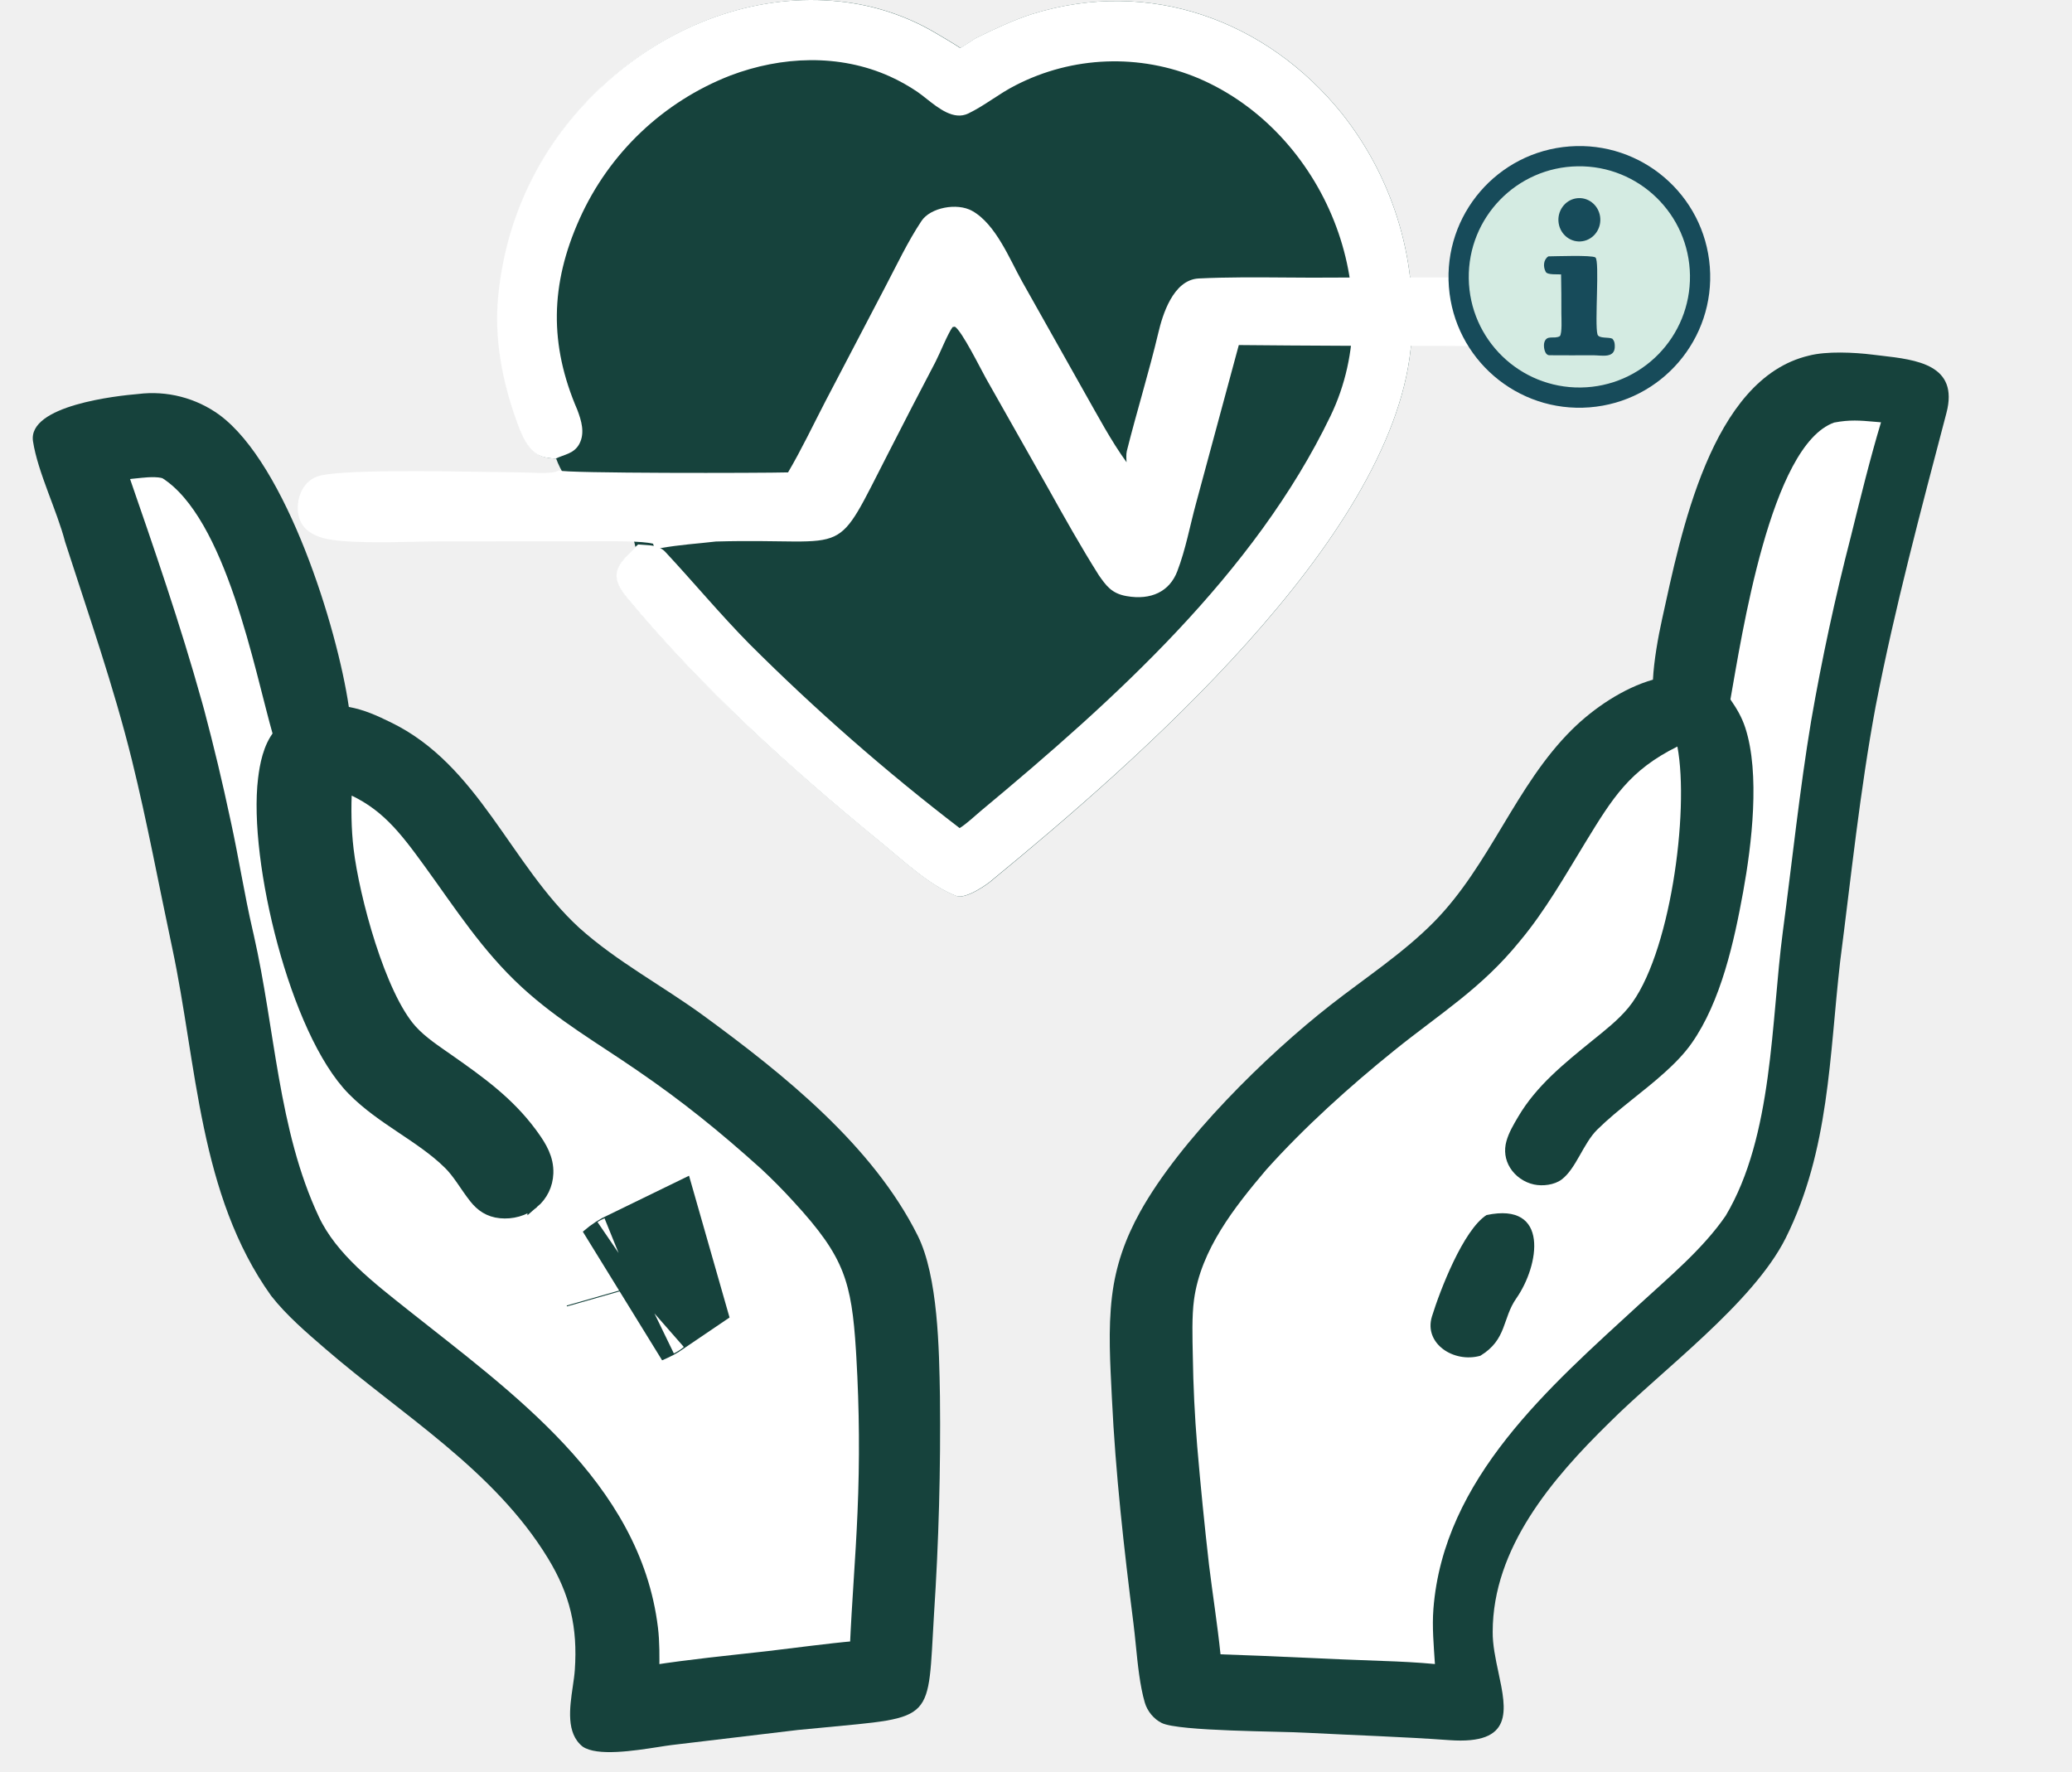
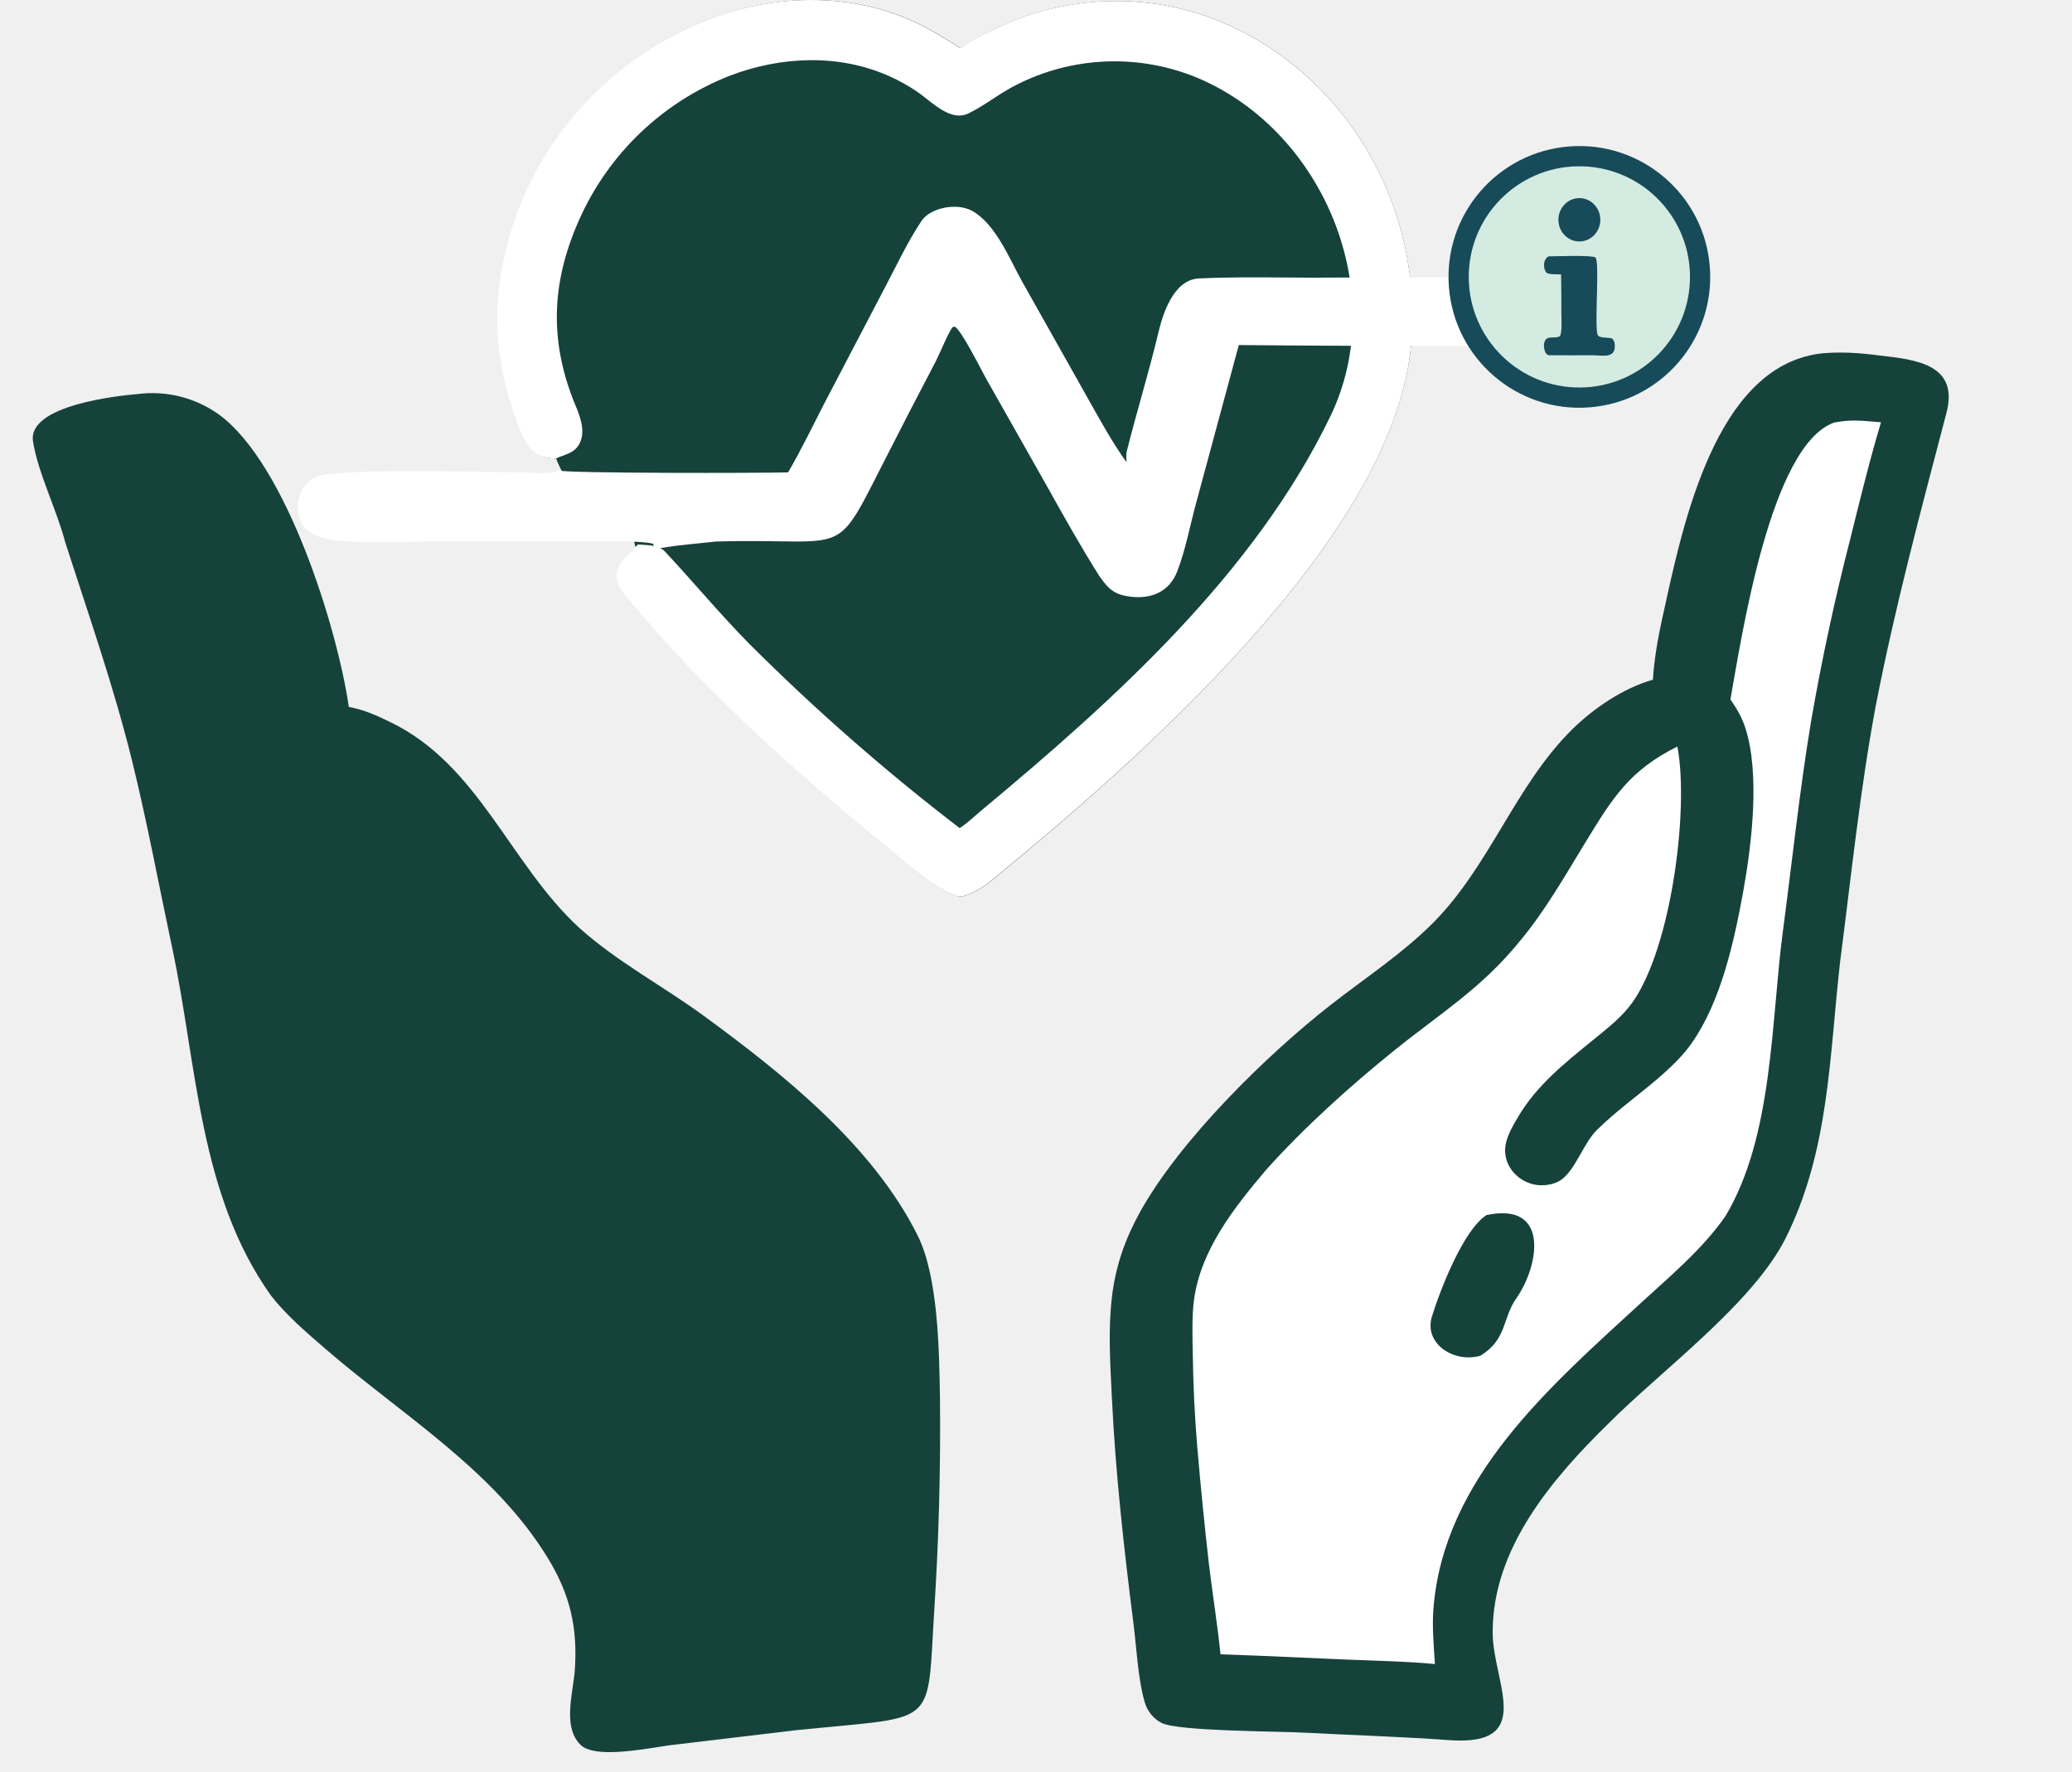
<svg xmlns="http://www.w3.org/2000/svg" width="1433" height="1225" viewBox="0 0 1433 1225" fill="none">
-   <path d="M366.672 309.389C372.317 316.078 376.707 316.571 384.659 317.209C386.019 321.037 388.405 325.944 390.755 329.243C390.485 329.402 390.225 329.57 389.949 329.717C387.312 331.133 380.432 330.799 375.558 330.563C374.112 330.492 372.844 330.431 371.916 330.425C368.589 330.407 363.48 330.306 357.268 330.183C329.075 329.623 278.205 328.615 268.619 332.937C264.442 334.817 261.89 338.508 260.368 342.713C258.336 348.328 258.112 355.829 260.638 361.293C262.757 365.878 266.863 368.742 271.548 370.319C281.155 373.554 303.076 372.996 318.855 372.592C323.26 372.479 327.186 372.381 330.231 372.378L404.53 372.329C405.67 372.329 407.079 372.317 408.669 372.301C417.785 372.225 432.948 372.093 438.385 373.799L439.567 378.626C439.334 378.856 439.102 379.086 438.872 379.315C427.933 390.137 420.704 397.285 433.86 413.2C485.889 476.149 546.933 531.45 610.029 583.064C625.254 595.517 643.437 612.703 661.638 619.662C667.982 621.953 682.772 611.981 687.063 608.008C784.912 527.502 961.194 374.635 975.557 241.91C981.727 183.27 964.64 124.552 927.97 78.376C876.058 14.043 795.376 -15.494 714.277 9.62C702.003 13.421 686.72 20.607 675.224 26.293C674.599 26.601 672.979 27.671 671.156 28.872C668.084 30.898 664.447 33.297 664.074 33.051C659.075 29.762 651.989 25.617 646.868 22.605C626.804 10.801 604.506 3.554 581.342 1.065C525.861 -4.897 471.155 14.568 428.368 49.547C380.156 88.961 350.654 143.78 344.92 205.816C342.28 234.378 347.821 263.405 357.412 290.335C359.571 296.399 362.589 304.546 366.672 309.389Z" fill="#16423C" />
-   <path d="M366.219 309.389C371.869 316.078 376.262 316.571 384.22 317.209C390.195 314.271 397.135 313.845 400.767 306.807C404.651 299.281 402.079 290.849 399.271 283.431C379.845 238.394 380.44 196.778 400.832 151.374C421.199 105.936 458.641 70.33 505.065 52.248C540.434 38.828 580.424 37.101 615.373 52.829C622.025 55.836 628.411 59.407 634.453 63.504C636.406 64.844 638.496 66.499 640.691 68.236C649.379 75.112 659.713 83.291 669.697 78.474C681.208 72.92 690.705 64.9 702.338 58.994C741.785 38.695 788.221 36.948 829.084 54.225C915.844 91.438 961.427 202.126 920.184 287.694C867.577 396.847 770.441 484.199 678.48 560.707C673.912 564.508 668.661 569.627 663.682 572.705C612.547 533.506 564.029 491.011 518.433 445.496C498.452 425.256 479.486 402.468 460.109 381.665C456.167 377.435 450.468 377.11 445.045 376.804C443.785 376.733 442.544 376.663 441.342 376.543C440.778 377.052 439.543 378.072 439.169 378.626C438.936 378.856 438.703 379.086 438.473 379.315C427.526 390.137 420.292 397.285 433.458 413.2C485.525 476.149 546.614 531.45 609.757 583.064C624.993 595.517 643.19 612.703 661.405 619.662C667.753 621.953 682.554 611.981 686.848 608.008C784.769 527.502 961.182 374.635 975.556 241.91C981.73 183.27 964.631 124.552 927.934 78.376C875.983 14.043 795.241 -15.494 714.082 9.62C701.799 13.421 686.505 20.607 675 26.293C674.375 26.601 672.753 27.671 670.929 28.872C667.855 30.898 664.216 33.297 663.842 33.051C658.839 29.762 651.748 25.617 646.623 22.605C626.544 10.801 604.23 3.554 581.049 1.065C525.527 -4.897 470.78 14.568 427.961 49.547C379.714 88.961 350.19 143.78 344.452 205.816C341.809 234.378 347.354 263.405 356.952 290.335C359.114 296.399 362.133 304.546 366.219 309.389Z" fill="white" />
-   <path d="M570.762 277.719C562.332 293.994 554.351 310.827 545.023 326.702C527.652 327.214 390.193 327.451 386.5 325.357C386.131 325.539 385.775 325.73 385.398 325.897C381.789 327.507 372.373 327.127 365.704 326.859C363.725 326.779 361.99 326.709 360.72 326.702C356.167 326.681 349.175 326.566 340.674 326.427C302.093 325.789 232.478 324.643 219.359 329.559C213.643 331.698 210.152 335.895 208.068 340.678C205.287 347.064 204.981 355.595 208.438 361.81C211.338 367.025 216.956 370.282 223.368 372.076C236.515 375.755 266.513 375.121 288.106 374.661C294.134 374.532 299.507 374.421 303.675 374.417L405.352 374.362C406.911 374.362 408.839 374.348 411.015 374.33C423.49 374.243 444.24 374.094 451.681 376.034L453.299 381.524C453.811 380.894 455.5 379.734 456.271 379.155C471.325 376.556 480.941 376.163 495.139 374.505C544.152 373.146 564.001 377.048 576.979 370.913C589.353 365.06 595.478 350.088 614.673 312.736C625.325 291.827 636.115 270.967 647.043 250.156C650.158 244.091 655.582 230.526 658.827 226.199L660.374 225.917C665.182 228.752 678.244 255.145 681.887 261.652L724.905 337.676C735.976 357.546 747.73 378.465 759.958 397.845C765.009 404.983 768.669 410.414 779.086 412.253C796.181 415.274 808.849 409.041 814.177 395.184C820.075 379.838 822.896 363.799 827.205 348.022L856.759 238.636C903.683 239.092 950.612 239.284 997.537 239.214C1001.18 239.217 1005.75 239.259 1010.84 239.304C1030.66 239.479 1058.47 239.726 1071.24 238.092C1079.81 233.201 1082.03 230.989 1087.56 223.635C1088.12 217.371 1087.94 213.588 1087.55 207.265C1082.44 200.166 1077.9 196.936 1069.71 192.533C1064.74 192.258 1059.77 192.091 1054.79 192.038C1005.63 191.808 956.464 191.801 907.297 192.028C901.286 192.014 895.22 191.969 889.125 191.923C869.062 191.774 848.693 191.62 829.062 192.585C811.117 193.467 803.873 218.511 801.177 229.878C794.651 257.381 786.195 284.515 779.312 311.945C778.78 314.077 778.964 317.47 779.145 319.693C768.426 304.94 759.279 287.616 750.35 271.922L706.867 194.641C698.462 179.72 688.791 154.975 672.312 145.827C661.862 140.025 643.48 143.546 637.314 152.805C627.769 167.139 620.185 183.326 612.2 198.494L570.762 277.719Z" fill="white" />
+   <path d="M366.671 309.389C372.317 316.078 376.706 316.571 384.659 317.209C386.019 321.037 388.405 325.944 390.754 329.243C390.485 329.402 390.224 329.57 389.949 329.717C387.311 331.133 380.431 330.799 375.558 330.563C374.112 330.492 372.844 330.431 371.916 330.425C368.589 330.407 363.479 330.306 357.267 330.183C329.075 329.623 278.205 328.615 268.618 332.937C264.441 334.817 261.89 338.508 260.367 342.713C258.335 348.328 258.111 355.829 260.637 361.293C262.757 365.878 266.862 368.742 271.547 370.319C281.154 373.554 303.076 372.996 318.854 372.592C323.259 372.479 327.185 372.381 330.231 372.378L404.53 372.329C405.669 372.329 407.078 372.317 408.668 372.301C417.784 372.225 432.947 372.093 438.384 373.799L439.567 378.626C439.334 378.856 439.101 379.086 438.871 379.315C427.933 390.137 420.703 397.285 433.86 413.2C485.889 476.149 546.933 531.45 610.029 583.064C625.253 595.517 643.436 612.703 661.638 619.662C667.982 621.953 682.771 611.981 687.063 608.008C784.911 527.502 961.193 374.635 975.557 241.91C981.726 183.27 964.64 124.552 927.97 78.376C876.057 14.043 795.375 -15.494 714.276 9.62C702.002 13.421 686.72 20.607 675.223 26.293C674.599 26.601 672.978 27.671 671.155 28.872C668.083 30.898 664.447 33.297 664.073 33.051C659.074 29.762 651.989 25.617 646.867 22.605C626.803 10.801 604.506 3.554 581.342 1.065C525.861 -4.897 471.155 14.568 428.368 49.547C380.156 88.961 350.654 143.78 344.92 205.816C342.279 234.378 347.82 263.405 357.411 290.335C359.571 296.399 362.588 304.546 366.671 309.389Z" fill="#16423C" />
+   <path d="M366.219 309.389C371.869 316.078 376.261 316.571 384.219 317.209C390.194 314.271 397.134 313.845 400.767 306.807C404.651 299.281 402.079 290.849 399.271 283.431C379.845 238.394 380.44 196.778 400.831 151.374C421.198 105.936 458.64 70.33 505.064 52.248C540.434 38.828 580.423 37.101 615.373 52.829C622.025 55.836 628.41 59.407 634.452 63.504C636.405 64.844 638.496 66.499 640.691 68.236C649.378 75.112 659.712 83.291 669.696 78.474C681.207 72.92 690.704 64.9 702.338 58.994C741.785 38.695 788.221 36.948 829.084 54.225C915.843 91.438 961.427 202.126 920.184 287.694C867.577 396.847 770.441 484.199 678.479 560.707C673.911 564.508 668.66 569.627 663.682 572.705C612.546 533.506 564.029 491.011 518.433 445.496C498.452 425.256 479.486 402.468 460.109 381.665C456.167 377.435 450.468 377.11 445.045 376.804C443.785 376.733 442.543 376.663 441.342 376.543C440.778 377.052 439.542 378.072 439.168 378.626C438.935 378.856 438.702 379.086 438.473 379.315C427.526 390.137 420.291 397.285 433.457 413.2C485.525 476.149 546.614 531.45 609.757 583.064C624.992 595.517 643.189 612.703 661.404 619.662C667.753 621.953 682.553 611.981 686.848 608.008C784.769 527.502 961.182 374.635 975.556 241.91C981.73 183.27 964.63 124.552 927.933 78.376C875.983 14.043 795.241 -15.494 714.082 9.62C701.798 13.421 686.505 20.607 675 26.293C674.374 26.601 672.753 27.671 670.929 28.872C667.854 30.898 664.215 33.297 663.841 33.051C658.838 29.762 651.748 25.617 646.622 22.605C626.544 10.801 604.23 3.554 581.049 1.065C525.526 -4.897 470.78 14.568 427.961 49.547C379.713 88.961 350.189 143.78 344.451 205.816C341.809 234.378 347.354 263.405 356.952 290.335C359.113 296.399 362.133 304.546 366.219 309.389Z" fill="white" />
+   <path d="M570.762 277.719C562.332 293.994 554.35 310.827 545.023 326.702C527.652 327.214 390.193 327.451 386.5 325.357C386.131 325.539 385.775 325.73 385.397 325.897C381.788 327.507 372.373 327.127 365.704 326.859C363.725 326.779 361.989 326.709 360.719 326.702C356.167 326.681 349.175 326.566 340.673 326.427C302.093 325.789 232.478 324.643 219.359 329.559C213.643 331.698 210.151 335.895 208.068 340.678C205.286 347.064 204.98 355.595 208.437 361.81C211.337 367.025 216.956 370.282 223.367 372.076C236.514 375.755 266.513 375.121 288.106 374.661C294.134 374.532 299.507 374.421 303.675 374.417L405.351 374.362C406.911 374.362 408.839 374.348 411.014 374.33C423.49 374.243 444.24 374.094 451.681 376.034L453.299 381.524C453.81 380.894 455.5 379.734 456.271 379.155C471.324 376.556 480.94 376.163 495.139 374.505C544.151 373.146 564 377.048 576.978 370.913C589.353 365.06 595.477 350.088 614.672 312.736C625.324 291.827 636.114 270.967 647.043 250.156C650.157 244.091 655.582 230.526 658.826 226.199L660.373 225.917C665.181 228.752 678.244 255.145 681.886 261.652L724.904 337.676C735.975 357.546 747.729 378.465 759.957 397.845C765.009 404.983 768.668 410.414 779.085 412.253C796.18 415.274 808.848 409.041 814.176 395.184C820.074 379.838 822.896 363.799 827.205 348.022L856.758 238.636C903.683 239.092 950.612 239.284 997.537 239.214C1001.18 239.217 1005.74 239.259 1010.84 239.304C1030.66 239.479 1058.47 239.726 1071.24 238.092C1079.81 233.201 1082.03 230.989 1087.55 223.635C1088.12 217.371 1087.94 213.588 1087.55 207.265C1082.44 200.166 1077.9 196.936 1069.71 192.533C1064.74 192.258 1059.77 192.091 1054.79 192.038C1005.63 191.808 956.464 191.801 907.296 192.028C901.285 192.014 895.219 191.969 889.124 191.923C869.062 191.774 848.693 191.62 829.062 192.585C811.116 193.467 803.872 218.511 801.177 229.878C794.65 257.381 786.195 284.515 779.312 311.945C778.779 314.077 778.964 317.47 779.144 319.693C768.425 304.94 759.278 287.616 750.349 271.922L706.866 194.641C698.461 179.72 688.79 154.975 672.312 145.827C661.861 140.025 643.48 143.546 637.313 152.805C627.768 167.139 620.185 183.326 612.199 198.494L570.762 277.719Z" fill="white" />
  <path d="M151.783 286.956C135.549 275.16 115.431 269.986 95.519 272.484C81.486 273.654 19.012 280.277 22.826 305.201C26.095 326.556 39.435 353.093 45.008 374.696C61.096 424.681 78.652 474.742 91.259 525.82C101.781 568.457 109.819 612.041 119.058 655.341C136.328 736.281 137.486 826.241 187.516 896.161C198.07 909.672 212.011 921.584 224.908 932.735C277.91 978.552 341.746 1016.61 378.964 1077.68C394.3 1102.84 399.569 1125.62 397.548 1154.91C397.311 1158.36 396.742 1162.25 396.143 1166.33C393.969 1181.19 391.403 1198.71 402.912 1207.9C412.874 1214.84 438.792 1210.79 455.396 1208.2C458.918 1207.64 462.025 1207.16 464.467 1206.86L551.754 1196.44C556.416 1196.01 561.583 1195.52 566.181 1195.07C607.684 1191.01 626.413 1190.33 635.407 1180.63C644.074 1171.29 643.703 1153.57 645.962 1116.38C649.25 1066.26 650.621 1016.02 650.071 965.782C649.515 933.505 648.83 882.834 634.626 854.406C603.543 792.211 542.013 742.999 486.979 702.719C458.488 681.865 426.704 665.16 400.491 641.577C352.815 597.718 331.127 529.009 270.17 499.515C260.556 494.813 251.905 490.862 241.255 488.917C233.281 434.18 198.172 321.234 151.783 286.956Z" fill="#16423C" />
-   <path d="M107.268 326.029C108.977 326.086 110.554 326.235 111.88 326.496C113.253 326.765 114.105 327.106 114.549 327.39L114.55 327.391C125.769 334.57 135.564 346.497 144.156 361.431C152.728 376.33 159.947 393.945 166.143 412.172C178.27 447.842 186.121 484.581 192.88 508.131C185.902 516.735 183.601 529.294 182.454 538.758C179.028 567.025 184.659 610.722 195.852 652.067C201.465 672.802 208.515 693.091 216.622 710.712C224.704 728.282 233.945 743.438 244.036 753.702C254.155 763.998 266.072 772.068 277.64 779.82C289.32 787.647 300.627 795.139 310.212 804.468L310.213 804.469C313.612 807.776 316.48 811.586 319.357 815.701C322.17 819.725 325.096 824.204 328.348 828.322L328.349 828.323C332.852 834.022 338.267 837.749 346.07 838.533L346.071 838.533C353.948 839.322 362.46 837.19 368.777 831.821L368.778 831.822C374.879 826.638 378.377 819.495 378.7 811.473L378.7 811.471C379.112 801.147 373.98 792.882 368.967 785.881L367.967 784.497L367.221 783.481C351.486 762.253 331.697 748.111 310.848 733.456L310.847 733.456C301.259 726.714 291.626 720.527 284.33 712.382C273.618 700.425 263.631 677.76 255.785 653.395C247.991 629.19 242.531 604.017 240.579 587.596C238.848 573.036 238.787 558.84 239.404 544.151C266.159 555.204 279.41 572.579 297.205 597.091C318.05 625.803 336.616 654.96 363.557 679.756C388.278 702.506 415.827 718.291 442.672 736.794L442.683 736.802C474.712 758.71 500.35 779.528 529.106 805.397C536.8 812.561 544.201 820.035 551.296 827.798L551.309 827.812C570.021 848.093 580.357 862.482 586.499 878.271C592.278 893.125 594.464 909.508 595.973 933.772L596.266 938.732L596.267 938.738C598.342 974.476 598.604 1010.3 597.055 1046.06L597.055 1046.07C596.386 1062.12 595.36 1078.16 594.335 1094.22C593.386 1109.09 592.44 1123.99 591.79 1138.89C571.897 1140.65 551.809 1143.48 532.153 1145.77L527.996 1146.24C502.651 1149.09 477.375 1151.57 451.985 1155.51C452.107 1145.99 452.238 1135.78 451.079 1126.17C445.095 1076.58 419.773 1036.33 387.345 1001.58C354.986 966.896 315.197 937.335 280.082 909.389C255.914 890.155 229.541 870.125 216.891 843.194C202.523 812.602 194.896 779.695 188.932 745.969C183.186 713.476 178.941 679.887 171.624 647.613L170.907 644.495C167.963 631.824 165.505 619.007 163.071 606.128C160.793 594.076 158.534 581.959 155.931 569.969L155.406 567.572C150.024 542.252 144.005 517.066 137.355 492.046L137.351 492.031L137.347 492.015L135.859 486.639C120.81 432.667 102.797 380.648 84.591 327.997C88.877 327.334 92.731 326.935 97.602 326.47L97.661 326.463C100.229 326.18 103.848 325.915 107.268 326.029Z" fill="white" stroke="#16423C" stroke-width="8" />
+   <path d="M107.267 326.029C108.976 326.086 110.553 326.235 111.88 326.496C113.253 326.765 114.105 327.106 114.549 327.39L114.55 327.391C125.769 334.57 135.563 346.497 144.156 361.431C152.727 376.33 159.946 393.945 166.143 412.172C178.27 447.842 186.12 484.581 192.879 508.131C185.902 516.735 183.6 529.294 182.453 538.758C179.027 567.025 184.658 610.722 195.851 652.067C201.464 672.802 208.514 693.091 216.621 710.712C224.704 728.282 233.945 743.438 244.035 753.702C254.155 763.998 266.072 772.068 277.639 779.82C289.32 787.647 300.626 795.139 310.212 804.468L310.212 804.469C313.611 807.776 316.48 811.586 319.357 815.701C322.169 819.725 325.095 824.204 328.347 828.322L328.348 828.323C332.852 834.022 338.267 837.749 346.07 838.533L346.071 838.533C353.947 839.322 362.46 837.19 368.777 831.821L368.778 831.822C374.879 826.638 378.376 819.495 378.699 811.473L378.699 811.471C379.139 800.458 373.27 791.789 367.967 784.497C352.113 762.702 332.028 748.344 310.847 733.456L310.846 733.456C301.258 726.714 291.626 720.527 284.329 712.382C273.618 700.425 263.63 677.76 255.785 653.395C247.991 629.19 242.531 604.017 240.578 587.596C238.847 573.036 238.786 558.84 239.404 544.151C266.159 555.204 279.409 572.579 297.204 597.091C318.049 625.803 336.616 654.96 363.557 679.756C388.277 702.506 415.827 718.291 442.671 736.794L442.683 736.802C474.712 758.71 500.35 779.528 529.105 805.397C536.8 812.561 544.201 820.035 551.296 827.798L551.309 827.812C570.02 848.093 580.356 862.482 586.499 878.271C592.663 894.115 594.739 911.699 596.265 938.732L596.266 938.738C598.341 974.476 598.605 1010.3 597.055 1046.06L597.054 1046.06L597.054 1046.07C596.386 1062.12 595.359 1078.16 594.334 1094.22C593.385 1109.09 592.439 1123.99 591.789 1138.89C571.896 1140.65 551.809 1143.48 532.152 1145.77L527.995 1146.24C502.65 1149.09 477.374 1151.57 451.985 1155.51C452.107 1145.99 452.238 1135.78 451.079 1126.17C445.095 1076.58 419.772 1036.33 387.345 1001.58C354.985 966.896 315.197 937.335 280.082 909.389C255.913 890.155 229.541 870.125 216.891 843.194C202.522 812.602 194.896 779.695 188.931 745.969C183.185 713.476 178.941 679.887 171.624 647.613L170.906 644.495C167.963 631.824 165.504 619.007 163.07 606.128C160.793 594.076 158.534 581.959 155.93 569.969L155.405 567.572C150.024 542.252 144.005 517.066 137.354 492.046L137.351 492.031L137.346 492.015L135.858 486.639C120.81 432.667 102.797 380.648 84.59 327.997C88.877 327.334 92.731 326.935 97.602 326.47L97.66 326.463C100.228 326.18 103.848 325.915 107.267 326.029Z" fill="#16423C" stroke="#16423C" stroke-width="8" />
  <path d="M1295.02 245.262C1282.53 243.702 1263.2 242.735 1250.96 245.977C1183.1 262.007 1162.33 370.217 1149.58 427.827C1146.71 440.757 1143.84 457.034 1143.18 470.062C1122.72 475.89 1102.1 489.802 1087.11 504.655C1048.14 543.273 1030.47 598.29 991.752 637.586C970.581 659.069 944.158 676.345 920.409 694.9C875.591 729.921 816.065 788.519 788.533 838.079C778.23 856.627 771.608 875.356 769.064 896.536C766.276 919.703 767.856 943.374 768.975 966.619C771.504 1019.09 777.294 1070.66 783.9 1122.74C784.494 1127.41 784.997 1132.44 785.518 1137.63C786.878 1151.21 788.342 1165.8 791.742 1177.47C793.467 1183.4 797.918 1188.89 803.503 1191.63C815.359 1197.45 885.916 1197.28 903.733 1198.37C936.137 1200.07 969.948 1201.12 1002.29 1203.46C1047.02 1206.71 1041.96 1183 1036.34 1156.68C1034.33 1147.26 1032.25 1137.5 1032.35 1128.53C1032.39 1070.56 1073.6 1022.49 1112.79 984.102C1149.43 947.469 1212.33 901.412 1235.02 856.184C1265.27 795.381 1265.16 730.464 1272.65 664.986C1280.24 606.301 1286.38 546.547 1297.22 488.378C1310.47 420.107 1328.54 352.797 1346.17 285.569C1354.92 252.185 1325.44 248.785 1300.9 245.958C1298.9 245.73 1296.94 245.502 1295.02 245.262Z" fill="#16423C" />
-   <path d="M1296.28 291.662C1286.38 290.793 1279.31 290.175 1268.49 292.235C1224.39 307.889 1204.5 440.52 1196.76 483.715C1201.12 490.031 1204.61 495.878 1207.01 503.195C1217.41 534.99 1211.5 584.22 1205.57 616.801C1199.34 651.004 1190.31 692.469 1169.97 721.462C1164.72 728.937 1158.2 735.488 1151.45 741.602C1136.3 755.324 1119.25 766.895 1104.66 781.237C1094.98 790.76 1090 808.253 1080.04 815.731C1074.97 819.538 1066.91 820.466 1060.92 819.187C1054.2 817.748 1048.01 813.499 1044.39 807.636C1040.91 802.02 1040.07 795.6 1041.84 789.243C1043.53 783.165 1046.85 777.645 1050.03 772.249C1062.62 750.859 1082.07 735.243 1101.07 719.815C1109.81 712.727 1119.05 705.579 1126.24 696.862C1154.98 661.991 1168.59 561.246 1160.09 516.308C1127.04 532.692 1115.33 551.769 1096.72 582.175C1082.48 605.464 1068.58 630.074 1051.03 651.003C1024.53 683.64 996.358 700.619 964.305 726.457C933.579 751.222 901.986 779.66 875.658 809.053C853.786 834.856 830.554 864.172 825.8 898.757C824.224 910.235 824.705 925.532 824.947 937.388C825.243 958.361 826.259 979.319 827.994 1000.22C830.317 1027.58 833.035 1054.91 836.151 1082.19C838.705 1103.01 841.934 1123.16 844.114 1144.11C881.53 1145.3 918.907 1147.45 956.326 1148.7C968.172 1149.1 980.591 1149.71 992.399 1150.83C991.599 1138.31 990.38 1125.23 991.346 1112.77C998.354 1022.35 1071.66 959.2 1133.98 901.911C1154.21 883.314 1177.82 863.655 1193.48 840.811C1226.4 785.612 1224.85 705.878 1233.01 644.357C1239.47 595.673 1244.67 546.077 1252.58 498.599C1260 455.778 1269.16 413.272 1280.03 371.193C1286.46 345.273 1293.24 317.528 1300.91 292.058C1299.29 291.926 1297.75 291.79 1296.28 291.662Z" fill="white" />
-   <path d="M1048.7 897.905C1064.51 875.349 1072.06 830.967 1028.06 840.329C1012 850.709 996.013 892.113 990.348 910.425C984.543 929.179 1005.41 942.831 1023.81 937.632C1042.31 926.383 1038.9 911.896 1048.7 897.905Z" fill="#16423C" />
+   <path d="M1296.28 291.662C1286.38 290.793 1279.31 290.175 1268.49 292.235C1224.39 307.889 1204.5 440.52 1196.76 483.715C1201.12 490.031 1204.61 495.878 1207.01 503.195C1217.41 534.99 1211.5 584.22 1205.57 616.801C1199.34 651.004 1190.31 692.469 1169.97 721.462C1164.72 728.937 1158.2 735.488 1151.45 741.602C1136.3 755.324 1119.25 766.895 1104.66 781.237C1094.98 790.76 1090 808.253 1080.04 815.731C1074.97 819.538 1066.91 820.466 1060.92 819.187C1054.2 817.748 1048.01 813.499 1044.39 807.636C1040.91 802.02 1040.07 795.6 1041.84 789.243C1043.53 783.165 1046.85 777.645 1050.03 772.249C1062.62 750.859 1082.07 735.243 1101.07 719.815C1109.8 712.727 1119.05 705.579 1126.24 696.862C1154.98 661.991 1168.59 561.246 1160.09 516.308C1127.04 532.692 1115.33 551.769 1096.72 582.175C1082.48 605.464 1068.58 630.074 1051.02 651.003C1024.53 683.64 996.357 700.619 964.304 726.457C933.579 751.222 901.986 779.66 875.657 809.053C853.785 834.856 830.553 864.172 825.8 898.757C824.224 910.235 824.705 925.532 824.946 937.388C825.243 958.361 826.259 979.319 827.993 1000.22C830.317 1027.58 833.035 1054.91 836.15 1082.19C838.704 1103.01 841.933 1123.16 844.114 1144.11C881.53 1145.3 918.906 1147.45 956.325 1148.7C968.171 1149.1 980.591 1149.71 992.398 1150.83C991.599 1138.31 990.38 1125.23 991.345 1112.77C998.354 1022.35 1071.66 959.2 1133.98 901.911C1154.21 883.314 1177.82 863.655 1193.48 840.811C1226.4 785.612 1224.85 705.878 1233.01 644.357C1239.47 595.673 1244.67 546.077 1252.58 498.599C1260 455.778 1269.16 413.272 1280.03 371.193C1286.46 345.273 1293.24 317.528 1300.91 292.058C1299.29 291.926 1297.75 291.79 1296.28 291.662Z" fill="white" />
+   <path d="M1048.7 897.905C1064.51 875.349 1072.06 830.967 1028.06 840.329C1012 850.709 996.013 892.113 990.348 910.425C984.542 929.179 1005.41 942.831 1023.8 937.632C1042.31 926.383 1038.9 911.896 1048.7 897.905Z" fill="#16423C" />
  <path d="M443.081 888.942C441.251 890.189 439.528 891.066 438.011 891.682C440.142 889.815 441.947 888.795 442.906 888.33L443.081 888.942Z" fill="#16423C" stroke="#16423C" stroke-width="106" />
-   <path d="M1085.46 101.263C1135.26 97.49 1178.7 134.779 1182.52 184.578C1186.34 234.377 1149.1 277.856 1099.3 281.724C1049.44 285.596 1005.89 248.289 1002.06 198.422C998.237 148.556 1035.59 105.041 1085.46 101.263Z" fill="#174B5A" />
-   <path d="M1091.18 115.008C1133.45 114.392 1168.21 148.178 1168.79 190.449C1169.37 232.72 1135.55 267.449 1093.28 267.993C1051.06 268.538 1016.38 234.772 1015.8 192.551C1015.22 150.331 1048.96 115.624 1091.18 115.008Z" fill="#D4EBE2" />
-   <path d="M1070.86 177.299C1075.6 177.272 1100.88 176.284 1103.38 178.056C1106.47 180.246 1102.73 224.055 1104.82 231.258C1105.72 234.362 1112.5 232.947 1115.11 234.251C1116.54 235.855 1116.72 237.14 1116.79 239.22C1117.08 248.01 1108.09 245.758 1102.04 245.701C1091.88 245.69 1081.65 245.818 1071.53 245.683C1068.1 245.637 1067.26 239.248 1068.09 236.681C1069.85 231.277 1074.76 234.777 1078.79 232.494C1080.47 230.539 1079.86 219.939 1079.85 216.88C1079.89 207.844 1079.82 198.807 1079.64 189.773C1077.06 189.582 1070.25 190.249 1069.04 188.03C1067.11 184.514 1067.36 179.571 1070.86 177.299Z" fill="#174B5A" />
+   <path d="M1085.46 101.263C1135.26 97.49 1178.7 134.779 1182.52 184.578C1186.34 234.377 1149.1 277.856 1099.3 281.724C1049.44 285.596 1005.89 248.289 1002.06 198.422C998.236 148.556 1035.59 105.041 1085.46 101.263Z" fill="#174B5A" />
+   <path d="M1091.18 115.008C1133.45 114.392 1168.2 148.178 1168.79 190.449C1169.37 232.72 1135.55 267.449 1093.28 267.993C1051.06 268.538 1016.38 234.772 1015.8 192.551C1015.22 150.331 1048.96 115.624 1091.18 115.008Z" fill="#D4EBE2" />
+   <path d="M1070.86 177.299C1075.6 177.272 1100.88 176.284 1103.37 178.056C1106.47 180.246 1102.73 224.055 1104.82 231.258C1105.72 234.362 1112.49 232.947 1115.11 234.251C1116.53 235.855 1116.72 237.14 1116.79 239.22C1117.08 248.01 1108.09 245.758 1102.04 245.701C1091.88 245.69 1081.65 245.818 1071.53 245.683C1068.1 245.637 1067.26 239.248 1068.09 236.681C1069.85 231.277 1074.76 234.777 1078.79 232.494C1080.47 230.539 1079.86 219.939 1079.85 216.88C1079.89 207.844 1079.82 198.807 1079.64 189.773C1077.05 189.582 1070.25 190.249 1069.04 188.03C1067.11 184.514 1067.36 179.571 1070.86 177.299Z" fill="#174B5A" />
  <path d="M1090.03 137.185C1097.95 135.893 1105.38 141.494 1106.62 149.688C1107.85 157.881 1102.43 165.558 1094.5 166.822C1086.6 168.084 1079.2 162.487 1077.97 154.312C1076.74 146.139 1082.13 138.475 1090.03 137.185Z" fill="#174B5A" />
</svg>
